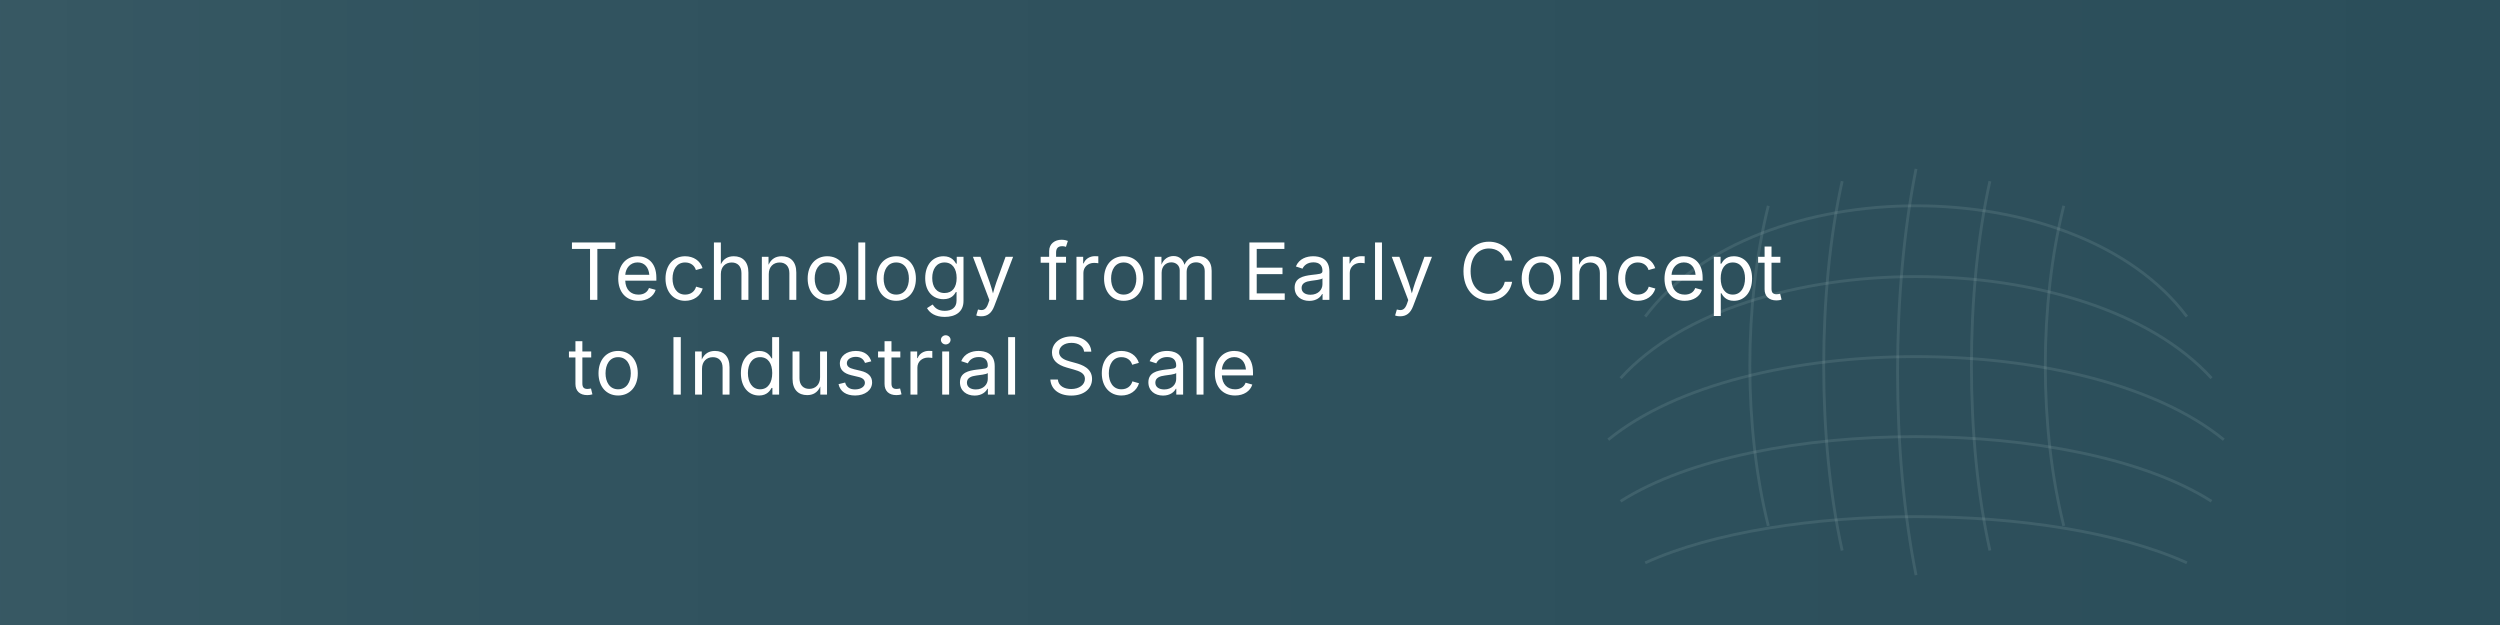
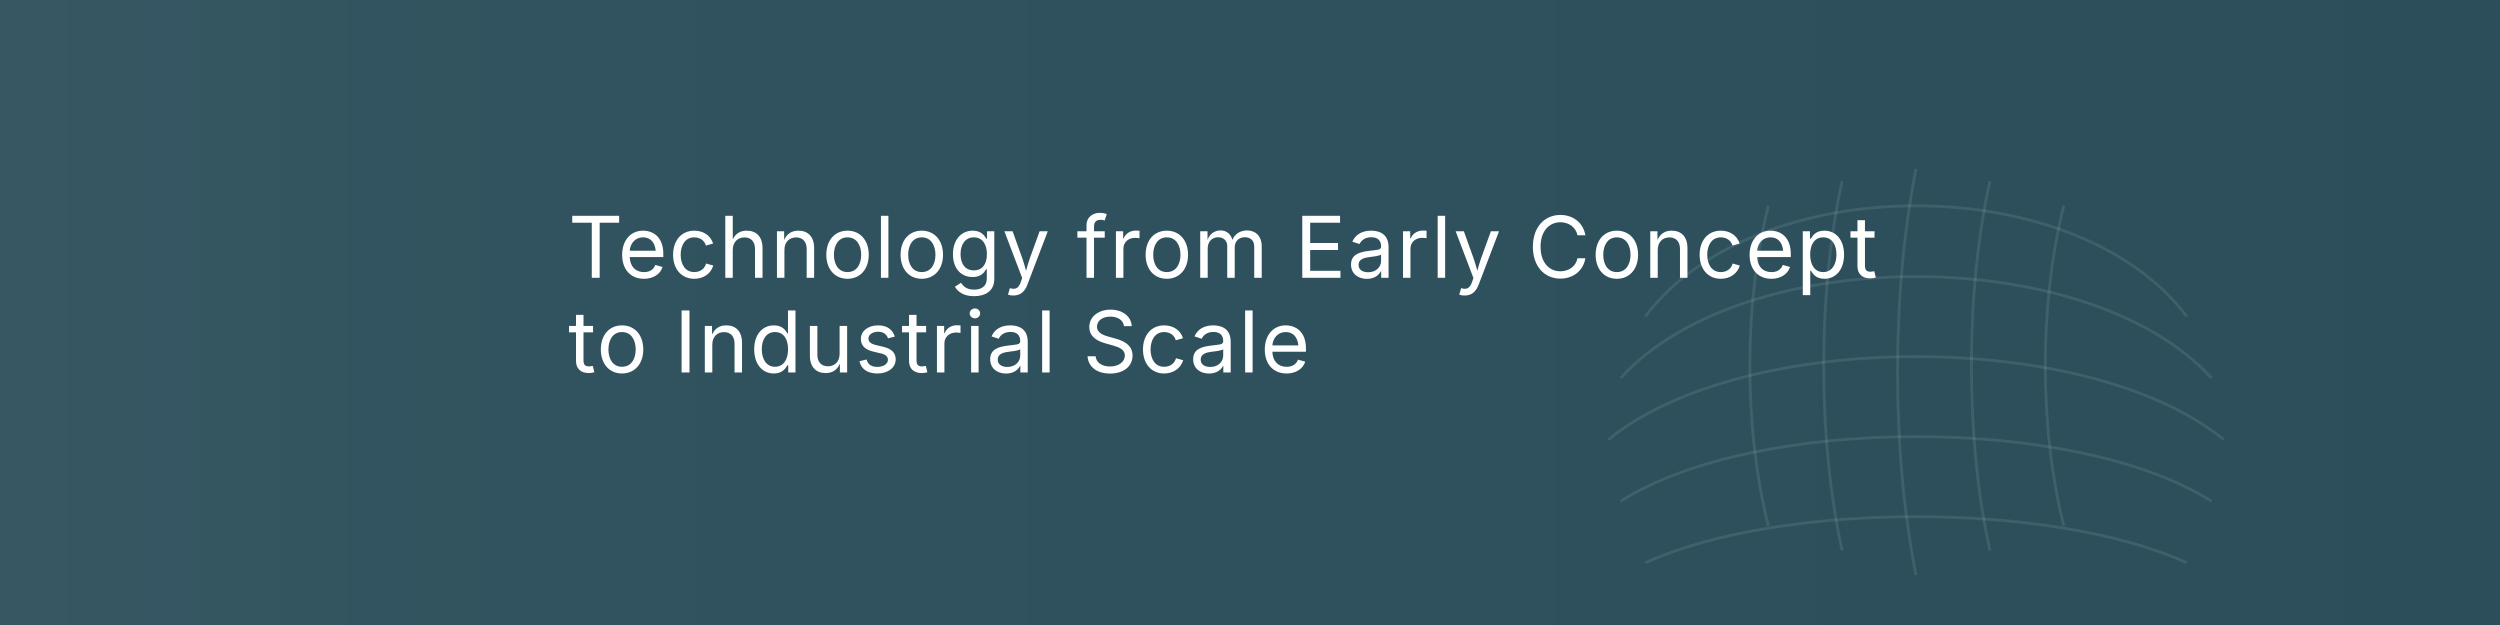
<svg xmlns="http://www.w3.org/2000/svg" width="1584" height="396" viewBox="0 0 1584 396" overflow="visible" style="overflow:visible">
  <defs>
    <linearGradient id="heroFade" x1="0" y1="0" x2="1" y2="0">
      <stop offset="0%" stop-color="white" stop-opacity="0.24" />
      <stop offset="20%" stop-color="white" stop-opacity="0.12" />
      <stop offset="100%" stop-color="white" stop-opacity="0" />
    </linearGradient>
    <linearGradient id="cadStroke" x1="0" y1="0" x2="1" y2="0">
      <stop offset="0" stop-color="#B8D4D0" stop-opacity="1" />
      <stop offset="1" stop-color="#B8D4D0" stop-opacity="0.4" />
    </linearGradient>
  </defs>
  <rect width="1584" height="396" fill="#2B4E5A" />
  <rect width="1584" height="396" fill="url(#heroFade)" opacity="0.24" />
  <g transform="translate(980, -10) scale(0.78)" overflow="visible" style="overflow:visible" clip-path="none">
    <path d="M80 270 C170 150, 430 150, 520 270" fill="none" stroke="url(#cadStroke)" stroke-width="1.8" stroke-opacity="0.32" vector-effect="non-scaling-stroke" />
    <path d="M60 320 C160 210, 440 210, 540 320" fill="none" stroke="url(#cadStroke)" stroke-width="1.8" stroke-opacity="0.32" vector-effect="non-scaling-stroke" />
    <path d="M50 370 C160 280, 440 280, 550 370" fill="none" stroke="url(#cadStroke)" stroke-width="1.8" stroke-opacity="0.32" vector-effect="non-scaling-stroke" />
    <path d="M60 420 C170 350, 430 350, 540 420" fill="none" stroke="url(#cadStroke)" stroke-width="1.8" stroke-opacity="0.32" vector-effect="non-scaling-stroke" />
    <path d="M80 470 C190 420, 410 420, 520 470" fill="none" stroke="url(#cadStroke)" stroke-width="1.8" stroke-opacity="0.32" vector-effect="non-scaling-stroke" />
    <path d="M180 180 C160 260, 160 360, 180 440" fill="none" stroke="url(#cadStroke)" stroke-width="1.8" stroke-opacity="0.32" vector-effect="non-scaling-stroke" />
    <path d="M240 160 C220 250, 220 370, 240 460" fill="none" stroke="url(#cadStroke)" stroke-width="1.8" stroke-opacity="0.32" vector-effect="non-scaling-stroke" />
    <path d="M300 150 C280 250, 280 380, 300 480" fill="none" stroke="url(#cadStroke)" stroke-width="1.8" stroke-opacity="0.32" vector-effect="non-scaling-stroke" />
    <path d="M360 160 C340 250, 340 370, 360 460" fill="none" stroke="url(#cadStroke)" stroke-width="1.8" stroke-opacity="0.32" vector-effect="non-scaling-stroke" />
    <path d="M420 180 C400 260, 400 360, 420 440" fill="none" stroke="url(#cadStroke)" stroke-width="1.8" stroke-opacity="0.32" vector-effect="non-scaling-stroke" />
  </g>
-   <g font-family="Public Sans, system-ui, -apple-system, BlinkMacSystemFont, sans-serif" font-weight="400" font-size="50" fill="#FFFFFF" letter-spacing="0.8">
-     <text x="360" y="190">Technology from Early Concept</text>
-     <text x="360" y="250">to Industrial Scale</text>
+   <g font-family="Public Sans, system-ui, -apple-system, BlinkMacSystemFont, sans-serif" font-weight="400" font-size="54" fill="#FFFFFF" letter-spacing="0.8">
+     <text x="360" y="176">Technology from Early Concept</text>
+     <text x="360" y="236">to Industrial Scale</text>
  </g>
</svg>
